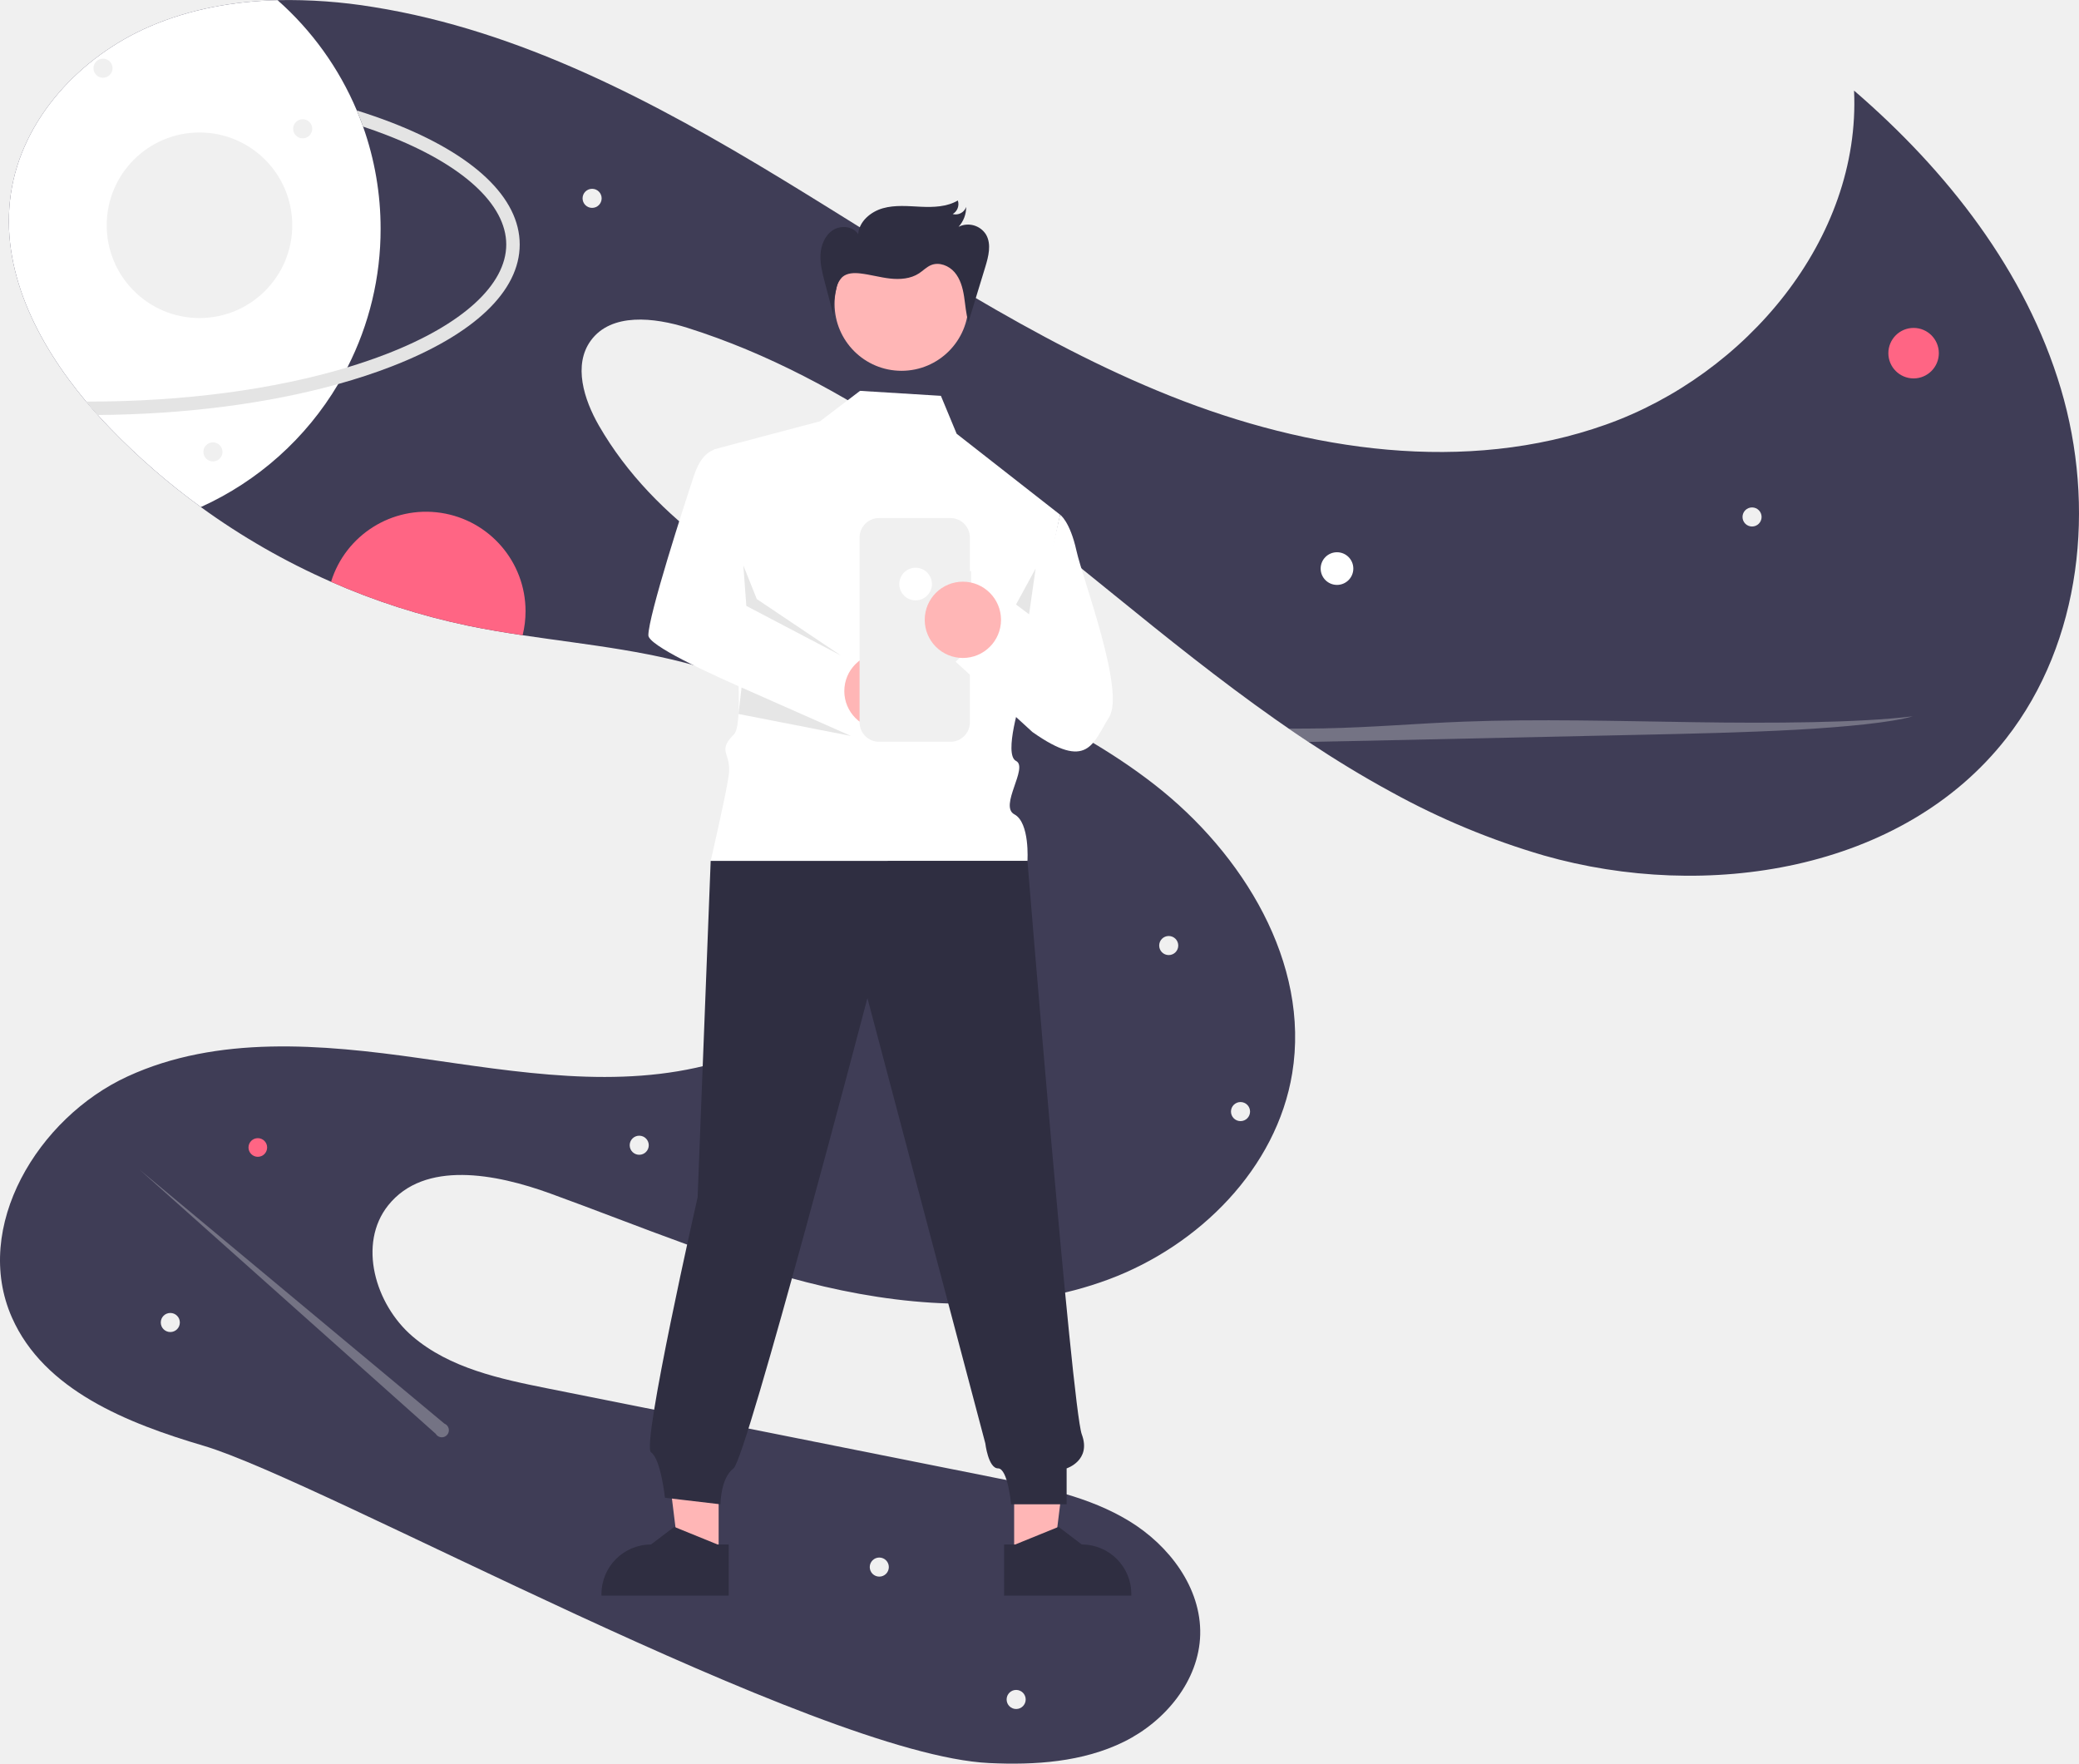
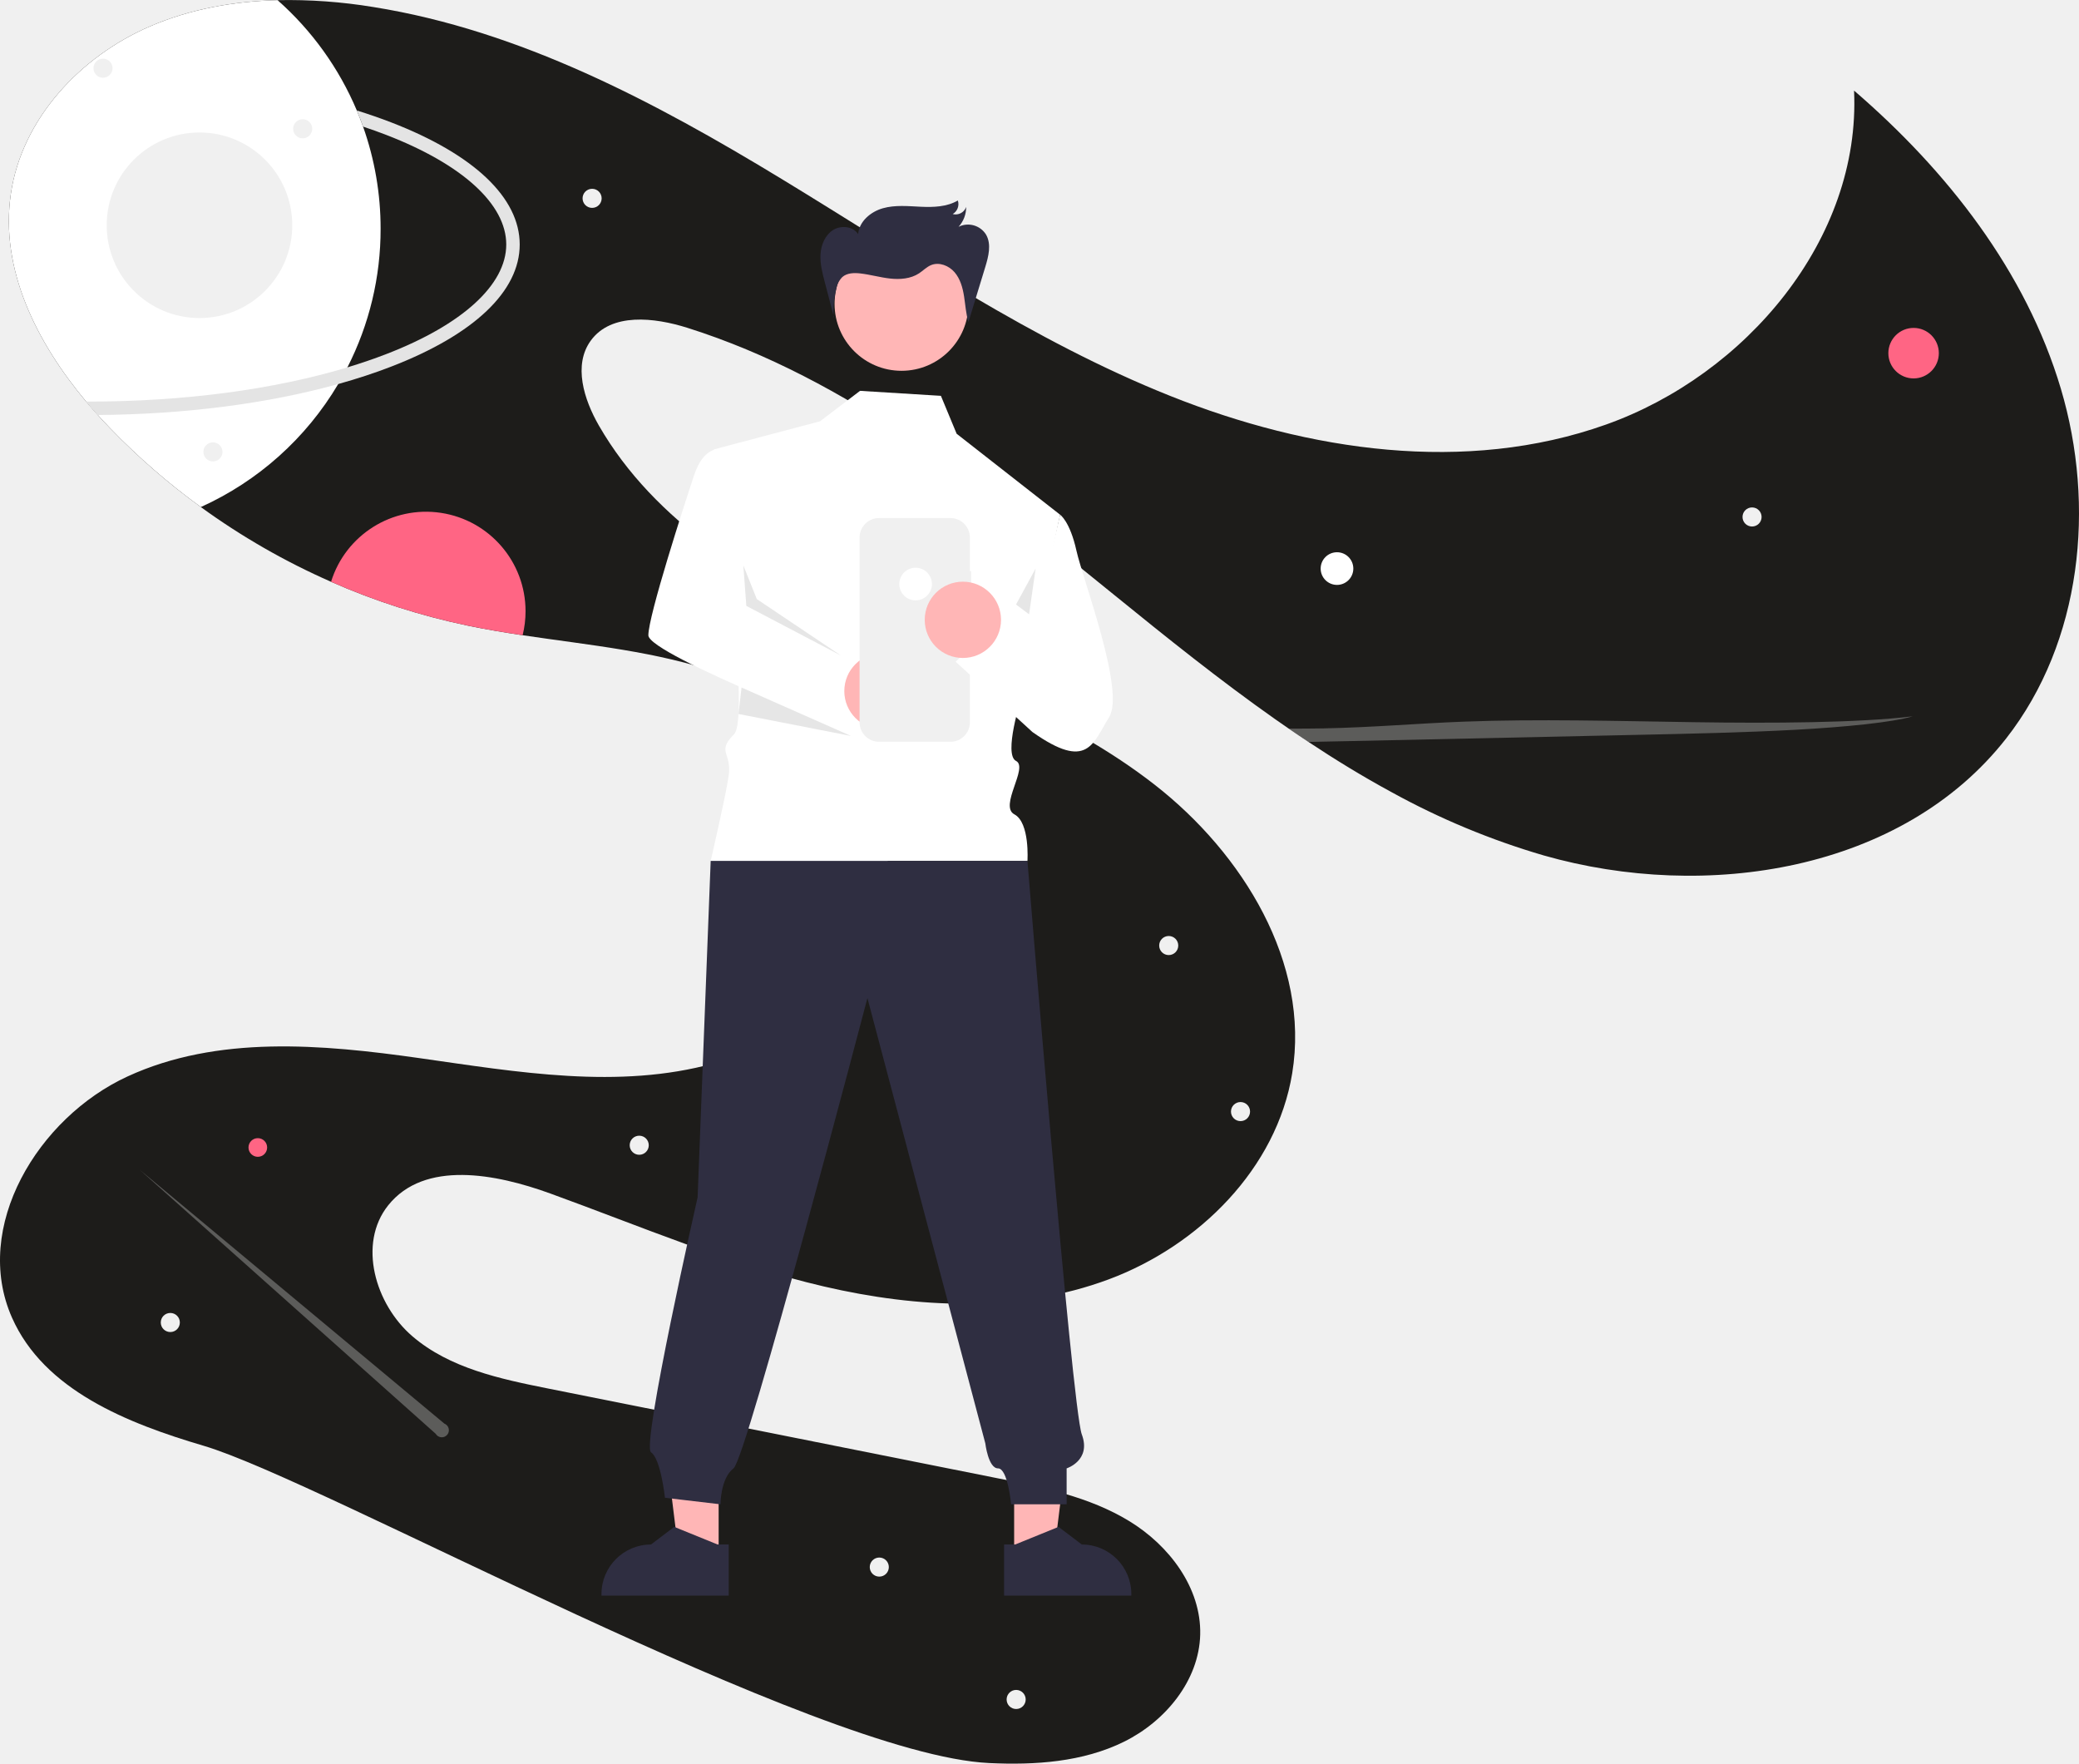
<svg xmlns="http://www.w3.org/2000/svg" id="a0179547-7667-4cb3-b9ae-32eca47089ab" data-name="Layer 1" width="926.632" height="785.994" viewBox="0 0 926.632 785.994">
-   <path d="M1030.887,386.059c-46.34,59.26-133.78,72.83-206.13,52.19a335.51,335.51,0,0,1-68.1-28.35c-12.54-6.81-24.78-14.28-36.77-22.24-2.95-1.95-5.9-3.93-8.82-5.95q-2.985-2.04-5.95-4.13c-24.76-17.42-48.55-36.53-71.94-55.53-58.39-47.43-118.38-96.32-190.12-118.95-14.78-4.66-33.9-6.84-43.04,5.68-7.93,10.87-3.09,26.26,3.62,37.92,24.89,43.19,70.07,70.46,115.29,91.43,45.22,20.97,93.12,37.96,132.43,68.62,39.31,30.66,69.32,79.39,61.28,128.58-6.93,42.39-41.54,76.83-81.78,91.84-40.24,15-85.12,12.91-126.95,3.17-41.83-9.75-81.54-26.76-121.91-41.42-24.34-8.85-56.16-14.97-72.31,5.28-13.64,17.11-5.8,44.1,10.81,58.34s39.09,19.01,60.54,23.29q99.9,19.95,199.8,39.89c20.43,4.07,41.34,8.33,59.14,19.17,17.8,10.83,32.16,29.75,31.65,50.58-.51,20.53-15.54,38.67-33.96,47.76-18.41,9.08-39.67,10.48-60.18,9.5-76.86-3.68-297.21-125.79-350.06-141.4-33.96-10.02-71.09-24.74-85.41-57.12-17.83-40.31,11.51-89.08,51.56-107.49,40.04-18.42,86.46-14.34,130.1-8.14,43.64,6.2,88.72,14.09,131.2,2.31,42.479-11.78,81.4-50.18,77.21-94.06-3.65-38.18-38.04-66.95-74.23-79.63-28.33-9.93-58.47-12.63-88.229-17.1-8.26-1.23-16.49-2.61-24.64-4.31a307.086,307.086,0,0,1-60.75-19.5,312.924,312.924,0,0,1-58.04-33.31,305.265,305.265,0,0,1-40.32-35.01q-2.835-2.94-5.61-6.01c-1.76-1.96-3.5-3.96-5.2-6-22.12-26.43-38.46-58.98-33.56-92.52,4.89-33.45,30.96-61.3,62-74.68,17.94-7.73,37.29-11.19,56.88-11.69a233.796,233.796,0,0,1,42.78,3.08c65.41,10.46,125.35,42.24,181.96,76.65,56.6,34.41,111.76,72.18,173.29,96.71,61.53,24.54,131.57,34.93,193.99,12.74,62.42-22.18,113.7-82.7,110.65-148.87,41.4,35.65,76.58,80.46,92.16,132.82C1070.797,282.559,1064.536,343.019,1030.887,386.059Z" transform="translate(-136.6838 -57.00314)" fill="#3f3d56" />
+   <path d="M1030.887,386.059c-46.34,59.26-133.78,72.83-206.13,52.19a335.51,335.51,0,0,1-68.1-28.35c-12.54-6.81-24.78-14.28-36.77-22.24-2.95-1.95-5.9-3.93-8.82-5.95q-2.985-2.04-5.95-4.13c-24.76-17.42-48.55-36.53-71.94-55.53-58.39-47.43-118.38-96.32-190.12-118.95-14.78-4.66-33.9-6.84-43.04,5.68-7.93,10.87-3.09,26.26,3.62,37.92,24.89,43.19,70.07,70.46,115.29,91.43,45.22,20.97,93.12,37.96,132.43,68.62,39.31,30.66,69.32,79.39,61.28,128.58-6.93,42.39-41.54,76.83-81.78,91.84-40.24,15-85.12,12.91-126.95,3.17-41.83-9.75-81.54-26.76-121.91-41.42-24.34-8.85-56.16-14.97-72.31,5.28-13.64,17.11-5.8,44.1,10.81,58.34s39.09,19.01,60.54,23.29q99.9,19.95,199.8,39.89c20.43,4.07,41.34,8.33,59.14,19.17,17.8,10.83,32.16,29.75,31.65,50.58-.51,20.53-15.54,38.67-33.96,47.76-18.41,9.08-39.67,10.48-60.18,9.5-76.86-3.68-297.21-125.79-350.06-141.4-33.96-10.02-71.09-24.74-85.41-57.12-17.83-40.31,11.51-89.08,51.56-107.49,40.04-18.42,86.46-14.34,130.1-8.14,43.64,6.2,88.72,14.09,131.2,2.31,42.479-11.78,81.4-50.18,77.21-94.06-3.65-38.18-38.04-66.95-74.23-79.63-28.33-9.93-58.47-12.63-88.229-17.1-8.26-1.23-16.49-2.61-24.64-4.31a307.086,307.086,0,0,1-60.75-19.5,312.924,312.924,0,0,1-58.04-33.31,305.265,305.265,0,0,1-40.32-35.01q-2.835-2.94-5.61-6.01c-1.76-1.96-3.5-3.96-5.2-6-22.12-26.43-38.46-58.98-33.56-92.52,4.89-33.45,30.96-61.3,62-74.68,17.94-7.73,37.29-11.19,56.88-11.69a233.796,233.796,0,0,1,42.78,3.08c65.41,10.46,125.35,42.24,181.96,76.65,56.6,34.41,111.76,72.18,173.29,96.71,61.53,24.54,131.57,34.93,193.99,12.74,62.42-22.18,113.7-82.7,110.65-148.87,41.4,35.65,76.58,80.46,92.16,132.82C1070.797,282.559,1064.536,343.019,1030.887,386.059Z" transform="translate(-136.6838 -57.00314)" fill="#1D1C1A" />
  <circle cx="595.911" cy="253.394" r="7.278" fill="#ffffff" />
  <circle cx="852.911" cy="157.394" r="11.252" fill="#ff6584" />
  <circle cx="114.911" cy="511.394" r="4.157" fill="#ff6584" />
  <path d="M370.927,329.399a44.43,44.43,0,0,1-1.3,10.7c-8.26-1.23-16.49-2.61-24.64-4.31a307.086,307.086,0,0,1-60.75-19.5,44.337,44.337,0,0,1,86.69,13.11Z" transform="translate(-136.6838 -57.00314)" fill="#ff6584" />
  <circle cx="780.911" cy="230.394" r="4.252" fill="#f0f0f0" />
  <circle cx="391.911" cy="698.394" r="4.252" fill="#f0f0f0" />
  <circle cx="452.911" cy="757.394" r="4.252" fill="#f0f0f0" />
  <circle cx="75.911" cy="589.394" r="4.252" fill="#f0f0f0" />
  <circle cx="284.911" cy="510.394" r="4.252" fill="#f0f0f0" />
  <circle cx="263.911" cy="88.394" r="4.252" fill="#f0f0f0" />
  <circle cx="520.911" cy="421.394" r="4.252" fill="#f0f0f0" />
  <circle cx="552.911" cy="495.394" r="4.252" fill="#f0f0f0" />
  <path d="M291.527,220.728q9.075-2.739,17.362-5.935c33.96-13.117,53.438-30.911,53.438-48.82s-19.478-35.703-53.438-48.82q-5.038-1.946-10.386-3.723a136.34,136.34,0,0,1-6.976,107.3Z" transform="translate(-136.6838 -57.00314)" fill="none" />
  <path d="M306.326,158.969a135.44,135.44,0,0,1-14.8,61.76q-1.935,3.78-4.1,7.43a136.431,136.431,0,0,1-61.23,54.82,305.269,305.269,0,0,1-40.32-35.01q-2.835-2.94-5.61-6.01c-1.76-1.96-3.5-3.96-5.2-6-22.12-26.43-38.46-58.98-33.56-92.52,4.89-33.45,30.96-61.3,62-74.68,17.94-7.73,37.29-11.19,56.88-11.69a136.126,136.126,0,0,1,35.33,49.16c1,2.37,1.92,4.77,2.79,7.2A135.756,135.756,0,0,1,306.326,158.969Z" transform="translate(-136.6838 -57.00314)" fill="#ffffff" />
  <path d="M368.326,165.969c0,20.83-20.34,40.15-57.28,54.42-7.39,2.86-15.3,5.45-23.62,7.77-31.14,8.68-68.2,13.49-107.16,13.8-1.76-1.96-3.5-3.96-5.2-6,.42.01.84.01,1.26.01,42.31,0,82.45-5.36,115.2-15.24,6.05-1.83,11.85-3.81,17.36-5.94,33.96-13.11,53.44-30.91,53.44-48.82,0-17.91-19.48-35.7-53.44-48.82q-5.04-1.95-10.38-3.72c-.87-2.43-1.79-4.83-2.79-7.2q7.98,2.49,15.33,5.32C347.987,125.819,368.326,145.149,368.326,165.969Z" transform="translate(-136.6838 -57.00314)" fill="#e4e4e4" />
  <circle cx="45.911" cy="30.394" r="4.252" fill="#f0f0f0" />
  <circle cx="134.911" cy="57.394" r="4.252" fill="#f0f0f0" />
  <circle cx="88.911" cy="100.394" r="41.348" fill="#f0f0f0" />
  <path d="M989.197,376.239c-9.28,2.74-29.74,4.76-52.24,6-22.49,1.23-47.16,1.77-71.52,2.29q-63.959,1.38-127.91,2.77-8.791.195-17.64.36c-2.95-1.95-5.9-3.93-8.82-5.95,5.23.03,10.46,0,15.65-.1,22.17-.44,40.94-2.17,62.32-2.99,32.9-1.27,68.42-.27,102.71.24C926.036,379.379,965.106,379.189,989.197,376.239Z" transform="translate(-136.6838 -57.00314)" fill="#f0f0f0" opacity="0.3" />
  <path d="M334.767,691.47,198.846,578.239,330.891,696.006a3.151,3.151,0,1,0,3.876-4.535Z" transform="translate(-136.6838 -57.00314)" fill="#f0f0f0" opacity="0.3" />
  <circle cx="94.911" cy="201.394" r="4.252" fill="#f0f0f0" />
  <polygon points="452.017 694.074 469.604 694.073 477.971 626.236 452.014 626.237 452.017 694.074" fill="#ffb6b6" />
  <path d="M584.215,745.335l4.95-0,19.327-7.86,10.359,7.859h.001a22.074,22.074,0,0,1,22.073,22.072v.717l-56.709.002Z" transform="translate(-136.6838 -57.00314)" fill="#2f2e41" />
  <polygon points="320.308 694.074 302.721 694.073 294.354 626.236 320.311 626.237 320.308 694.074" fill="#ffb6b6" />
  <path d="M461.477,768.125l-56.709-.002v-.717a22.074,22.074,0,0,1,22.073-22.072h.001l10.359-7.859,19.327,7.86,4.95 0Z" transform="translate(-136.6838 -57.00314)" fill="#2f2e41" />
  <path d="M520.009,231.191,502.201,244.751,454.896,257.279s16.95,118.96,8.95,126.96-.785,8.215-2.393,18.608-8.013,37.831-8.013,37.831l141.188,0s1.138-17.052-5.822-20.745,6.416-20.929.728-23.811,2.312-27.882,2.312-27.882l17.337-81.85-46.114-36.08-7.013-16.898Z" transform="translate(-136.6838 -57.00314)" fill="#ffffff" />
  <circle cx="405.545" cy="274.328" r="6.161" fill="#f2f2f2" />
  <path d="M453.441,440.678l-5.822,149.921S422.48,701.328,426.846,704.239s6.216,20.269,6.216,20.269l24.744,2.911s0-11.644,5.822-16.011,59.677-209.598,59.677-209.598l52.54,198.429s1.315,11.169,5.682,11.169,5.822,16.011,5.822,16.011h24.744v-16.011s11.118-3.525,6.752-15.169-24.218-255.562-24.218-255.562Z" transform="translate(-136.6838 -57.00314)" fill="#2f2e41" />
  <circle cx="401.817" cy="135.415" r="29.839" fill="#ffb6b6" />
  <polygon points="452.85 269.414 458.672 273.781 461.583 253.403 452.85 269.414" opacity="0.1" style="isolation:isolate" />
  <path d="M457.687,257.163s-7.278-1.456-11.644,11.644-20.378,62.588-20.378,71.322S525.375,387.396,525.375,387.396L515,351l-45.669-23.971Z" transform="translate(-136.6838 -57.00314)" fill="#ffffff" />
  <circle cx="393.316" cy="307.997" r="17" fill="#ffb6b6" />
  <polygon points="331.316 251.997 332.647 270.026 374.878 292.192 337.316 266.997 331.316 251.997" opacity="0.1" style="isolation:isolate" />
  <path d="M569.523,311.57h-.548V296.562a8.686,8.686,0,0,0-8.686-8.686H528.492a8.686,8.686,0,0,0-8.686,8.686v82.337a8.686,8.686,0,0,0,8.686,8.686h31.797a8.686,8.686,0,0,0,8.686-8.686V322.254h.548Z" transform="translate(-136.6838 -57.00314)" fill="#f0f0f0" />
  <path d="M609.184,286.39s4.367,2.911,7.278,16.011,21.833,62.588,14.555,74.233-9.426,24.072-34.17,6.606l-34.24-31.35,24.744-23.289,10.189,7.278Z" transform="translate(-136.6838 -57.00314)" fill="#ffffff" />
  <circle cx="408.095" cy="260.292" r="7.278" fill="#ffffff" />
  <circle cx="429.163" cy="276.236" r="17" fill="#ffb6b6" />
  <polygon points="330.514 306.41 379.316 327.997 329.158 318.194 330.514 306.41" opacity="0.1" style="isolation:isolate" />
  <path d="M508.397,198.365,504.3,182.773c-1.069-4.068-2.147-8.219-1.907-12.418s2.022-8.533,5.56-10.808,8.939-1.738,11.216,1.799c.433-5.648,5.571-9.992,11.022-11.531s11.239-.93,16.897-.671,11.631.078,16.514-2.791a5.112,5.112,0,0,1-2.289,6.041,4.963,4.963,0,0,0,5.995-3.162,12.88,12.88,0,0,1-3.381,8.845A9.475,9.475,0,0,1,576.173,161.545c2.492,4.321,1.096,9.747-.362,14.517l-7.484,24.482c-1.135-3.722-1.349-7.651-1.956-11.494s-1.687-7.768-4.224-10.718-6.846-4.659-10.451-3.194c-2.022.822-3.565,2.489-5.39,3.686-3.746,2.455-8.512,2.807-12.963,2.308s-8.789-1.767-13.24-2.273c-2.787-.317-5.896-.233-7.999,1.623a10.281,10.281,0,0,0-2.738,5.467,43.486,43.486,0,0,0-1.158,12.541" transform="translate(-136.6838 -57.00314)" fill="#2f2e41" />
</svg>
